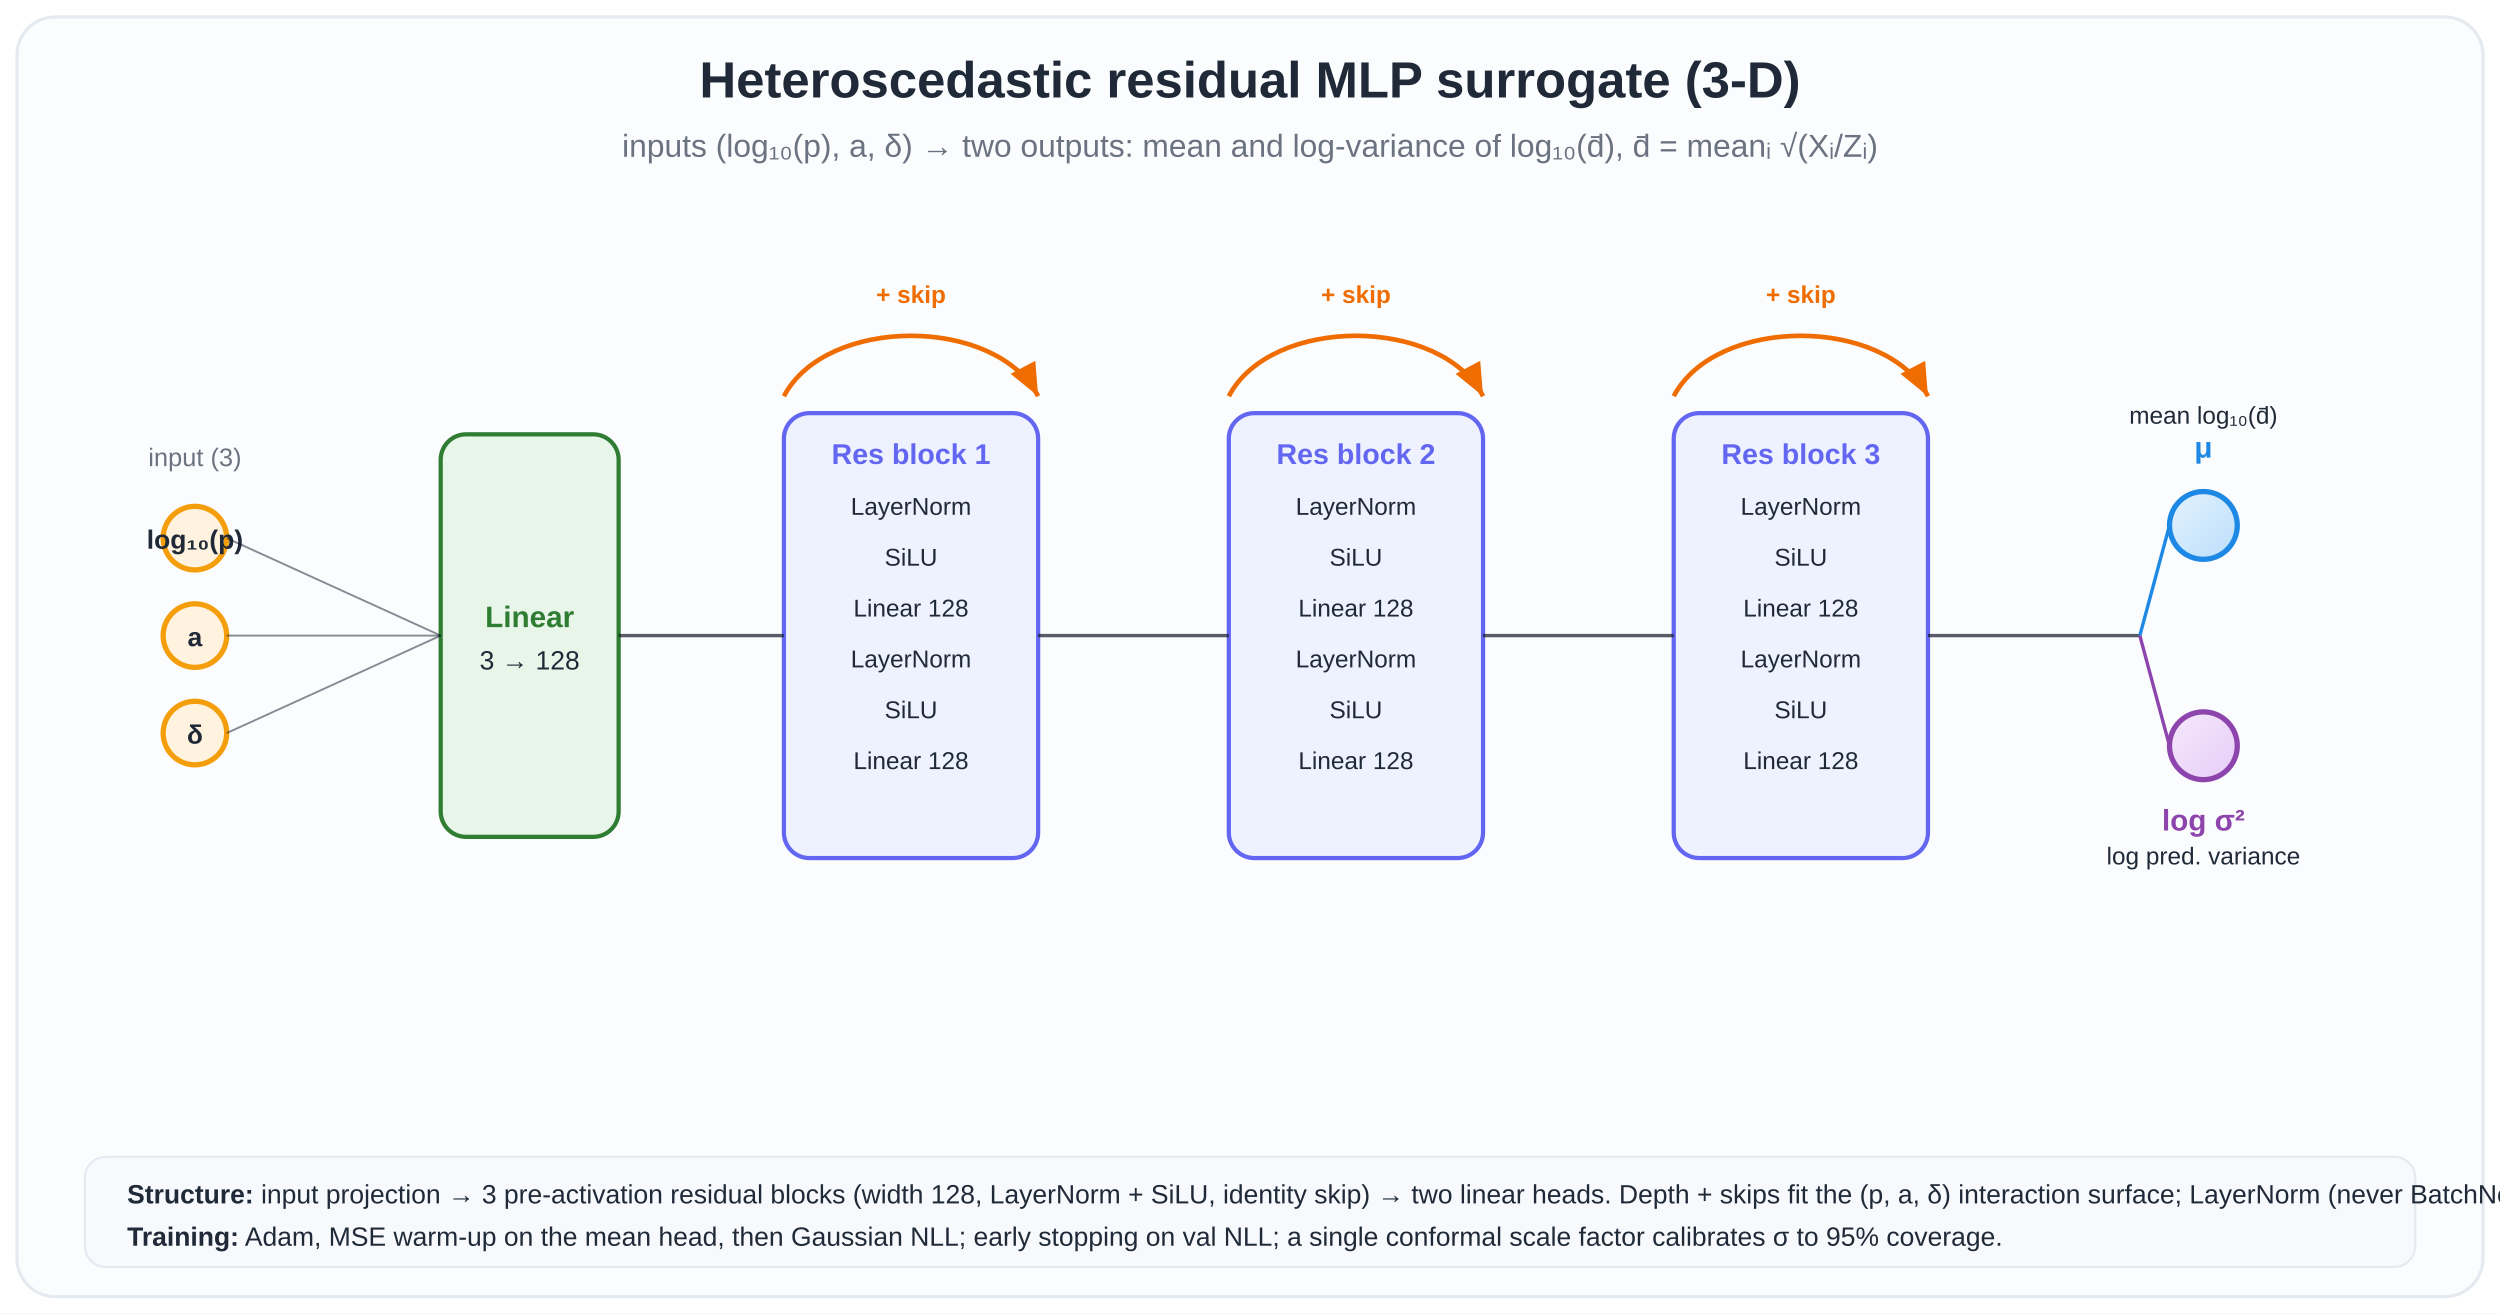
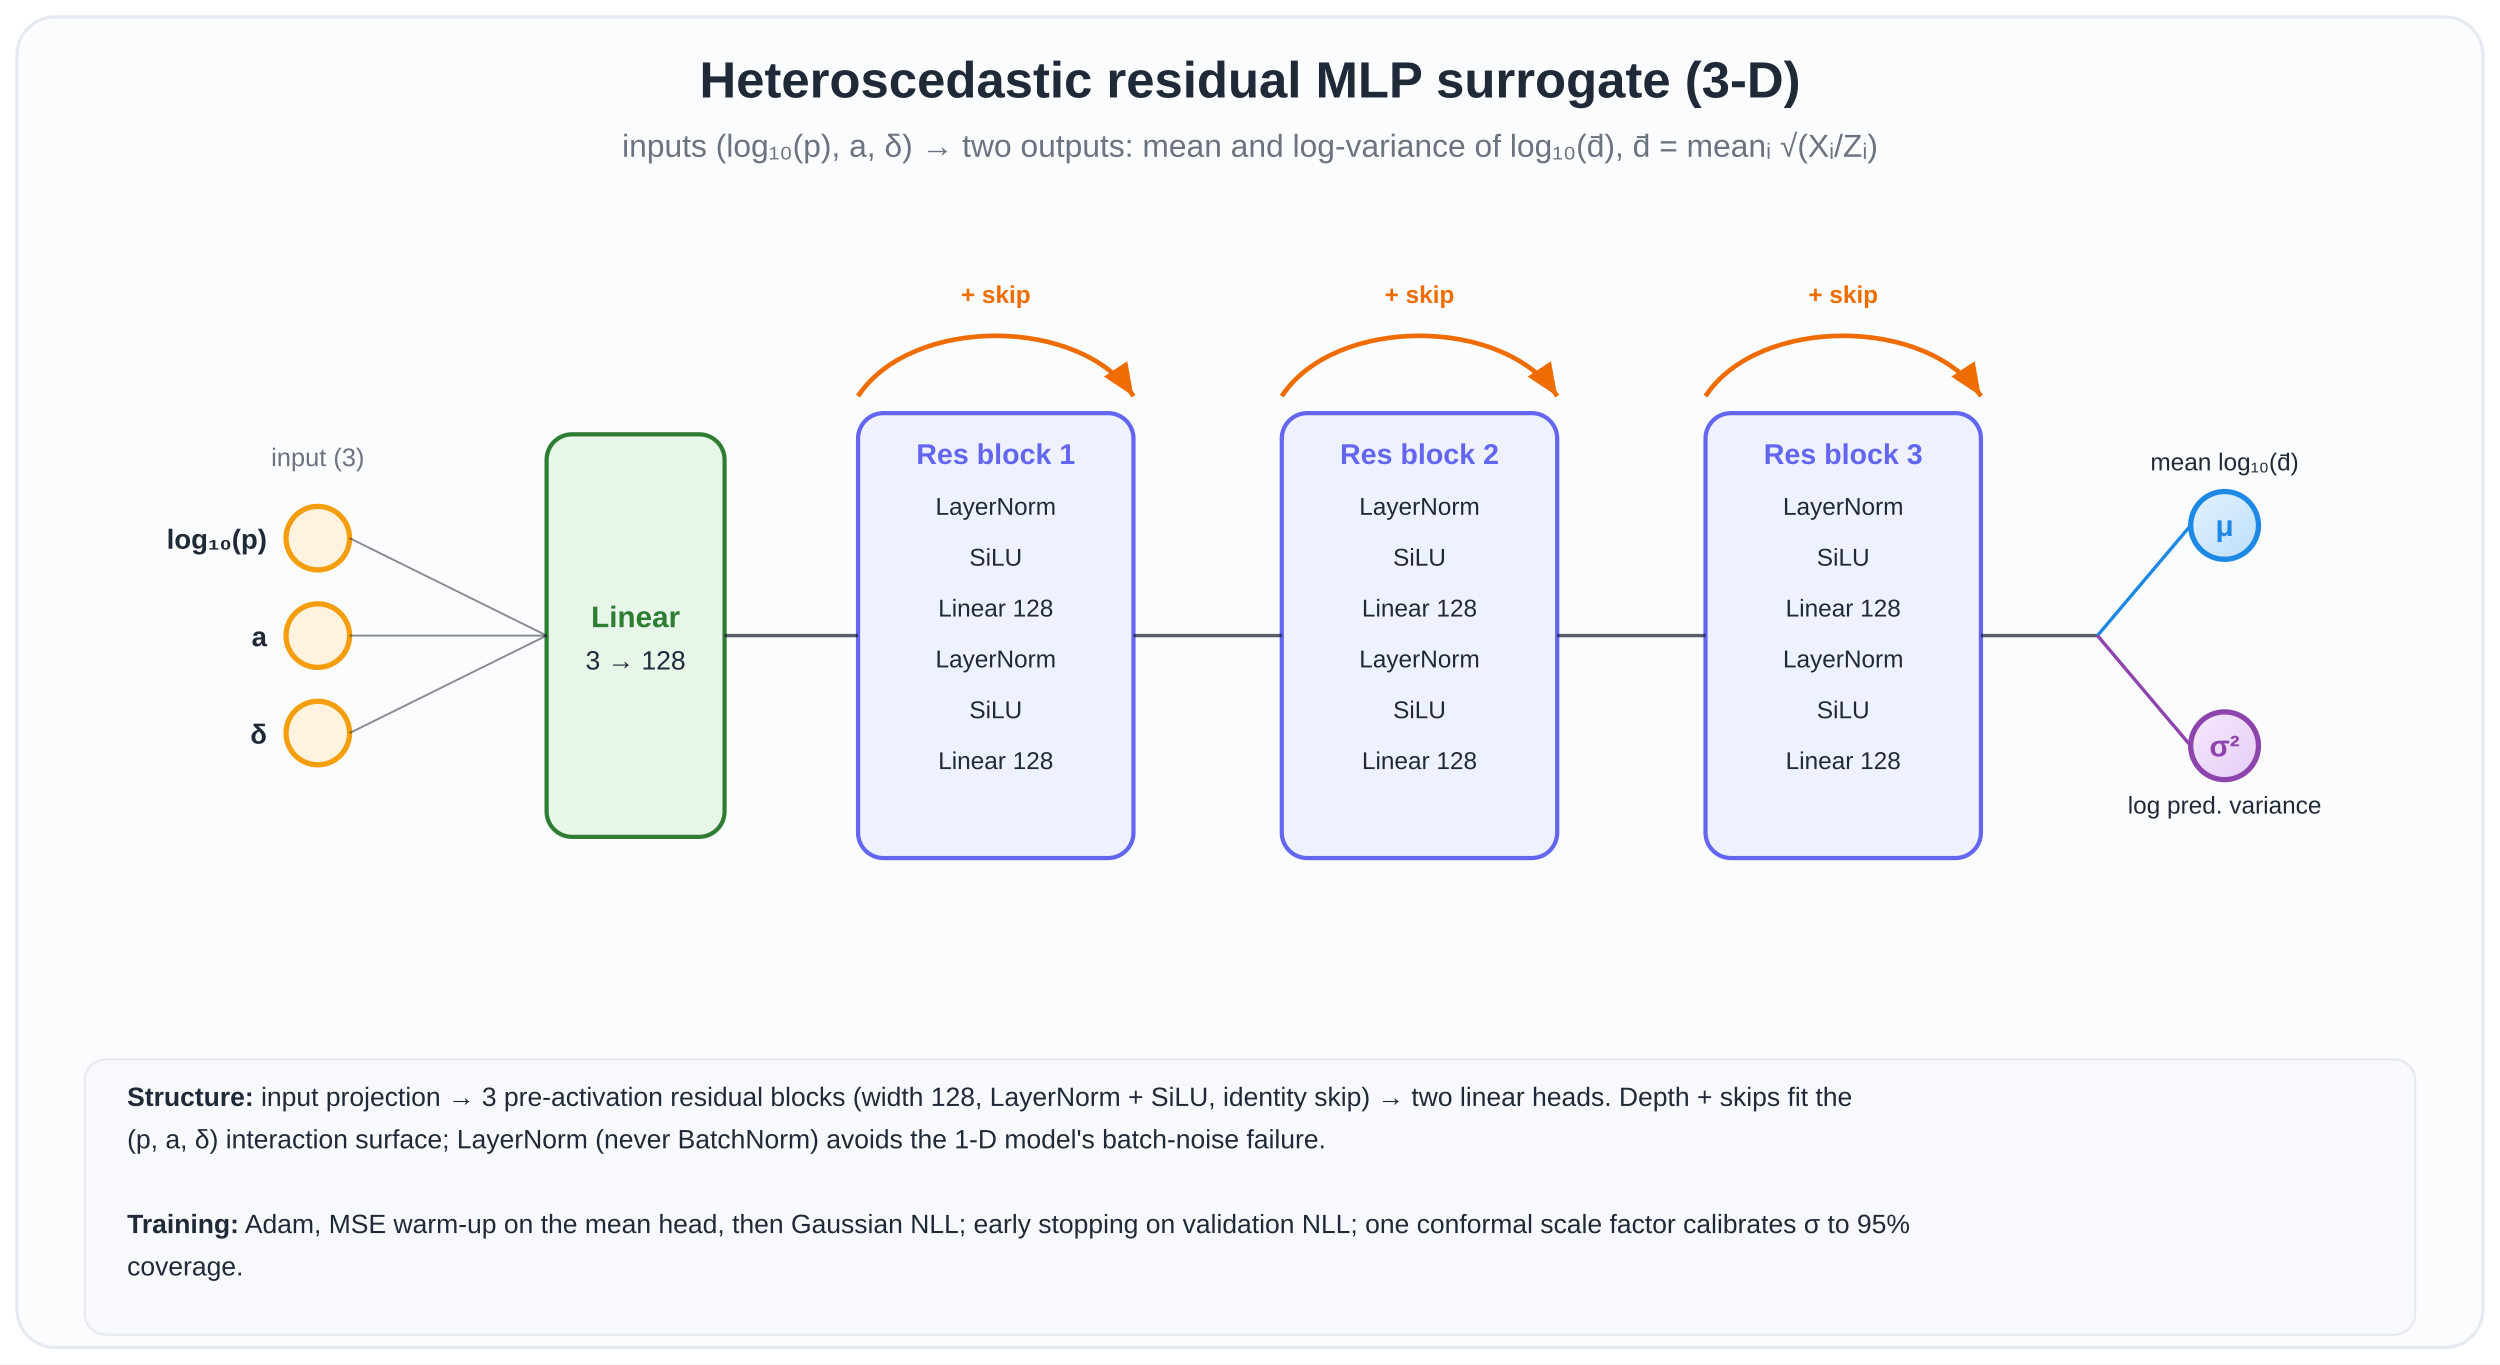
- <svg xmlns="http://www.w3.org/2000/svg" viewBox="0 0 1180 620" font-family="Helvetica Neue, Arial, sans-serif">
-   <rect x="0" y="0" width="1180" height="620" fill="#ffffff" />
-   <rect x="8" y="8" width="1164" height="604" rx="18" fill="#fbfcfe" stroke="#e5e9f0" stroke-width="1.5" />
+ <svg xmlns="http://www.w3.org/2000/svg" viewBox="0 0 1180 644" font-family="Helvetica Neue, Arial, sans-serif">
+   <rect x="0" y="0" width="1180" height="644" fill="#ffffff" />
+   <rect x="8" y="8" width="1164" height="628" rx="18" fill="#fbfcfe" stroke="#e5e9f0" stroke-width="1.5" />
  <defs>
    <linearGradient id="meanG" x1="0" y1="0" x2="1" y2="1">
      <stop offset="0" stop-color="#e3f2fd" />
      <stop offset="1" stop-color="#bbdefb" />
    </linearGradient>
    <linearGradient id="varG" x1="0" y1="0" x2="1" y2="1">
      <stop offset="0" stop-color="#f5e9fc" />
      <stop offset="1" stop-color="#e6ccf7" />
    </linearGradient>
    <marker id="arrow" markerWidth="9" markerHeight="9" refX="7" refY="3" orient="auto">
      <path d="M0,0 L7,3 L0,6 Z" fill="#ef6c00" />
    </marker>
  </defs>
  <text x="590.0" y="46" text-anchor="middle" font-size="24" font-weight="700" fill="#1f2937">Heteroscedastic residual MLP surrogate (3-D)</text>
  <text x="590.0" y="74" text-anchor="middle" font-size="15" fill="#6b7280">inputs  (log₁₀(p), a, δ)   →   two outputs:  mean and log-variance of  log₁₀(d̄),   d̄ = meanᵢ √(Xᵢ/Zᵢ)</text>
-   <circle cx="92" cy="254" r="15" fill="#fff3e0" stroke="#f59e0b" stroke-width="2.5" />
-   <text x="92" y="259" text-anchor="middle" font-size="12.5" font-weight="600" fill="#1f2937">log₁₀(p)</text>
-   <circle cx="92" cy="300" r="15" fill="#fff3e0" stroke="#f59e0b" stroke-width="2.5" />
-   <text x="92" y="305" text-anchor="middle" font-size="12.5" font-weight="600" fill="#1f2937">a</text>
-   <circle cx="92" cy="346" r="15" fill="#fff3e0" stroke="#f59e0b" stroke-width="2.5" />
-   <text x="92" y="351" text-anchor="middle" font-size="12.5" font-weight="600" fill="#1f2937">δ</text>
-   <text x="92" y="220" text-anchor="middle" font-size="12" fill="#6b7280">input (3)</text>
-   <rect x="208" y="205" width="84" height="190" rx="12" fill="#e8f5e9" stroke="#2e7d32" stroke-width="2" />
-   <text x="250" y="296" text-anchor="middle" font-size="14" font-weight="700" fill="#2e7d32">Linear</text>
-   <text x="250" y="316" text-anchor="middle" font-size="12.5" fill="#1f2937">3 → 128</text>
-   <line x1="107" y1="254" x2="208" y2="300" stroke="#111827" stroke-width="0.9" opacity="0.5" />
-   <line x1="107" y1="300" x2="208" y2="300" stroke="#111827" stroke-width="0.9" opacity="0.5" />
-   <line x1="107" y1="346" x2="208" y2="300" stroke="#111827" stroke-width="0.9" opacity="0.5" />
-   <rect x="370.0" y="195.0" width="120" height="210" rx="12" fill="#eef2ff" stroke="#6366f1" stroke-width="2" />
-   <text x="430" y="219.0" text-anchor="middle" font-size="13.5" font-weight="700" fill="#6366f1">Res block 1</text>
-   <text x="430" y="243.0" text-anchor="middle" font-size="11.5" fill="#1f2937">LayerNorm</text>
-   <text x="430" y="267.0" text-anchor="middle" font-size="11.5" fill="#1f2937">SiLU</text>
-   <text x="430" y="291.0" text-anchor="middle" font-size="11.5" fill="#1f2937">Linear 128</text>
-   <text x="430" y="315.0" text-anchor="middle" font-size="11.5" fill="#1f2937">LayerNorm</text>
-   <text x="430" y="339.0" text-anchor="middle" font-size="11.5" fill="#1f2937">SiLU</text>
-   <text x="430" y="363.0" text-anchor="middle" font-size="11.5" fill="#1f2937">Linear 128</text>
-   <path d="M 370.0 187.0 C 390 149.0, 470 149.0, 490.0 187.0" fill="none" stroke="#ef6c00" stroke-width="2.2" marker-end="url(#arrow)" />
-   <text x="430" y="143.0" text-anchor="middle" font-size="11.5" font-weight="700" fill="#ef6c00">+ skip</text>
-   <rect x="580.0" y="195.0" width="120" height="210" rx="12" fill="#eef2ff" stroke="#6366f1" stroke-width="2" />
-   <text x="640" y="219.0" text-anchor="middle" font-size="13.5" font-weight="700" fill="#6366f1">Res block 2</text>
-   <text x="640" y="243.0" text-anchor="middle" font-size="11.5" fill="#1f2937">LayerNorm</text>
-   <text x="640" y="267.0" text-anchor="middle" font-size="11.5" fill="#1f2937">SiLU</text>
-   <text x="640" y="291.0" text-anchor="middle" font-size="11.5" fill="#1f2937">Linear 128</text>
-   <text x="640" y="315.0" text-anchor="middle" font-size="11.5" fill="#1f2937">LayerNorm</text>
-   <text x="640" y="339.0" text-anchor="middle" font-size="11.5" fill="#1f2937">SiLU</text>
-   <text x="640" y="363.0" text-anchor="middle" font-size="11.5" fill="#1f2937">Linear 128</text>
-   <path d="M 580.0 187.0 C 600 149.0, 680 149.0, 700.0 187.0" fill="none" stroke="#ef6c00" stroke-width="2.2" marker-end="url(#arrow)" />
-   <text x="640" y="143.0" text-anchor="middle" font-size="11.5" font-weight="700" fill="#ef6c00">+ skip</text>
-   <rect x="790.0" y="195.0" width="120" height="210" rx="12" fill="#eef2ff" stroke="#6366f1" stroke-width="2" />
-   <text x="850" y="219.0" text-anchor="middle" font-size="13.5" font-weight="700" fill="#6366f1">Res block 3</text>
-   <text x="850" y="243.0" text-anchor="middle" font-size="11.5" fill="#1f2937">LayerNorm</text>
-   <text x="850" y="267.0" text-anchor="middle" font-size="11.5" fill="#1f2937">SiLU</text>
-   <text x="850" y="291.0" text-anchor="middle" font-size="11.5" fill="#1f2937">Linear 128</text>
-   <text x="850" y="315.0" text-anchor="middle" font-size="11.5" fill="#1f2937">LayerNorm</text>
-   <text x="850" y="339.0" text-anchor="middle" font-size="11.5" fill="#1f2937">SiLU</text>
-   <text x="850" y="363.0" text-anchor="middle" font-size="11.5" fill="#1f2937">Linear 128</text>
-   <path d="M 790.0 187.0 C 810 149.0, 890 149.0, 910.0 187.0" fill="none" stroke="#ef6c00" stroke-width="2.2" marker-end="url(#arrow)" />
-   <text x="850" y="143.0" text-anchor="middle" font-size="11.5" font-weight="700" fill="#ef6c00">+ skip</text>
-   <line x1="292" y1="300" x2="370.0" y2="300" stroke="#111827" stroke-width="1.6" opacity="0.7" />
-   <line x1="490.0" y1="300" x2="580.0" y2="300" stroke="#111827" stroke-width="1.6" opacity="0.7" />
-   <line x1="700.0" y1="300" x2="790.0" y2="300" stroke="#111827" stroke-width="1.6" opacity="0.7" />
-   <line x1="910.0" y1="300" x2="1010" y2="300" stroke="#111827" stroke-width="1.6" opacity="0.7" />
-   <circle cx="1040" cy="248" r="16" fill="url(#meanG)" stroke="#1e88e5" stroke-width="2.5" />
-   <circle cx="1040" cy="352" r="16" fill="url(#varG)" stroke="#8e44ad" stroke-width="2.5" />
-   <line x1="1010" y1="300" x2="1024" y2="248" stroke="#1e88e5" stroke-width="1.6" />
-   <line x1="1010" y1="300" x2="1024" y2="352" stroke="#8e44ad" stroke-width="1.6" />
-   <text x="1040" y="216" text-anchor="middle" font-size="14" font-weight="700" fill="#1e88e5">μ</text>
-   <text x="1040" y="200" text-anchor="middle" font-size="11.5" fill="#1f2937">mean log₁₀(d̄)</text>
-   <text x="1040" y="392" text-anchor="middle" font-size="14" font-weight="700" fill="#8e44ad">log σ²</text>
-   <text x="1040" y="408" text-anchor="middle" font-size="11.5" fill="#1f2937">log pred. variance</text>
-   <rect x="40" y="546" width="1100" height="52" rx="10" fill="#f7f9fc" stroke="#e5e9f0" stroke-width="1" />
-   <text x="60" y="568" font-size="12.5" fill="#1f2937">
-     <tspan font-weight="700">Structure:</tspan> input projection → 3 pre-activation residual blocks (width 128, LayerNorm + SiLU, identity skip) → two linear heads. Depth + skips fit the (p, a, δ) interaction surface; LayerNorm (never BatchNorm) avoids the 1-D model’s batch-noise failure.</text>
-   <text x="60" y="588" font-size="12.5" fill="#1f2937">
-     <tspan font-weight="700">Training:</tspan> Adam, MSE warm-up on the mean head, then Gaussian NLL; early stopping on val NLL; a single conformal scale factor calibrates σ to 95% coverage.</text>
+   <circle cx="150" cy="254" r="15" fill="#fff3e0" stroke="#f59e0b" stroke-width="2.5" />
+   <text x="126" y="259" text-anchor="end" font-size="13" font-weight="600" fill="#1f2937">log₁₀(p)</text>
+   <circle cx="150" cy="300" r="15" fill="#fff3e0" stroke="#f59e0b" stroke-width="2.5" />
+   <text x="126" y="305" text-anchor="end" font-size="13" font-weight="600" fill="#1f2937">a</text>
+   <circle cx="150" cy="346" r="15" fill="#fff3e0" stroke="#f59e0b" stroke-width="2.5" />
+   <text x="126" y="351" text-anchor="end" font-size="13" font-weight="600" fill="#1f2937">δ</text>
+   <text x="150" y="220" text-anchor="middle" font-size="12" fill="#6b7280">input (3)</text>
+   <rect x="258" y="205" width="84" height="190" rx="12" fill="#e8f5e9" stroke="#2e7d32" stroke-width="2" />
+   <text x="300" y="296" text-anchor="middle" font-size="14" font-weight="700" fill="#2e7d32">Linear</text>
+   <text x="300" y="316" text-anchor="middle" font-size="12.5" fill="#1f2937">3 → 128</text>
+   <line x1="165" y1="254" x2="258" y2="300" stroke="#111827" stroke-width="0.9" opacity="0.5" />
+   <line x1="165" y1="300" x2="258" y2="300" stroke="#111827" stroke-width="0.9" opacity="0.5" />
+   <line x1="165" y1="346" x2="258" y2="300" stroke="#111827" stroke-width="0.9" opacity="0.5" />
+   <rect x="405.0" y="195.0" width="130" height="210" rx="12" fill="#eef2ff" stroke="#6366f1" stroke-width="2" />
+   <text x="470" y="219.0" text-anchor="middle" font-size="13.5" font-weight="700" fill="#6366f1">Res block 1</text>
+   <text x="470" y="243.0" text-anchor="middle" font-size="11.5" fill="#1f2937">LayerNorm</text>
+   <text x="470" y="267.0" text-anchor="middle" font-size="11.5" fill="#1f2937">SiLU</text>
+   <text x="470" y="291.0" text-anchor="middle" font-size="11.5" fill="#1f2937">Linear 128</text>
+   <text x="470" y="315.0" text-anchor="middle" font-size="11.5" fill="#1f2937">LayerNorm</text>
+   <text x="470" y="339.0" text-anchor="middle" font-size="11.5" fill="#1f2937">SiLU</text>
+   <text x="470" y="363.0" text-anchor="middle" font-size="11.5" fill="#1f2937">Linear 128</text>
+   <path d="M 405.0 187.0 C 430 149.0, 510 149.0, 535.0 187.0" fill="none" stroke="#ef6c00" stroke-width="2.2" marker-end="url(#arrow)" />
+   <text x="470" y="143.0" text-anchor="middle" font-size="11.5" font-weight="700" fill="#ef6c00">+ skip</text>
+   <rect x="605.0" y="195.0" width="130" height="210" rx="12" fill="#eef2ff" stroke="#6366f1" stroke-width="2" />
+   <text x="670" y="219.0" text-anchor="middle" font-size="13.5" font-weight="700" fill="#6366f1">Res block 2</text>
+   <text x="670" y="243.0" text-anchor="middle" font-size="11.5" fill="#1f2937">LayerNorm</text>
+   <text x="670" y="267.0" text-anchor="middle" font-size="11.5" fill="#1f2937">SiLU</text>
+   <text x="670" y="291.0" text-anchor="middle" font-size="11.5" fill="#1f2937">Linear 128</text>
+   <text x="670" y="315.0" text-anchor="middle" font-size="11.5" fill="#1f2937">LayerNorm</text>
+   <text x="670" y="339.0" text-anchor="middle" font-size="11.5" fill="#1f2937">SiLU</text>
+   <text x="670" y="363.0" text-anchor="middle" font-size="11.5" fill="#1f2937">Linear 128</text>
+   <path d="M 605.0 187.0 C 630 149.0, 710 149.0, 735.0 187.0" fill="none" stroke="#ef6c00" stroke-width="2.2" marker-end="url(#arrow)" />
+   <text x="670" y="143.0" text-anchor="middle" font-size="11.5" font-weight="700" fill="#ef6c00">+ skip</text>
+   <rect x="805.0" y="195.0" width="130" height="210" rx="12" fill="#eef2ff" stroke="#6366f1" stroke-width="2" />
+   <text x="870" y="219.0" text-anchor="middle" font-size="13.5" font-weight="700" fill="#6366f1">Res block 3</text>
+   <text x="870" y="243.0" text-anchor="middle" font-size="11.5" fill="#1f2937">LayerNorm</text>
+   <text x="870" y="267.0" text-anchor="middle" font-size="11.5" fill="#1f2937">SiLU</text>
+   <text x="870" y="291.0" text-anchor="middle" font-size="11.5" fill="#1f2937">Linear 128</text>
+   <text x="870" y="315.0" text-anchor="middle" font-size="11.5" fill="#1f2937">LayerNorm</text>
+   <text x="870" y="339.0" text-anchor="middle" font-size="11.5" fill="#1f2937">SiLU</text>
+   <text x="870" y="363.0" text-anchor="middle" font-size="11.5" fill="#1f2937">Linear 128</text>
+   <path d="M 805.0 187.0 C 830 149.0, 910 149.0, 935.0 187.0" fill="none" stroke="#ef6c00" stroke-width="2.2" marker-end="url(#arrow)" />
+   <text x="870" y="143.0" text-anchor="middle" font-size="11.5" font-weight="700" fill="#ef6c00">+ skip</text>
+   <line x1="342" y1="300" x2="405.0" y2="300" stroke="#111827" stroke-width="1.6" opacity="0.7" />
+   <line x1="535.0" y1="300" x2="605.0" y2="300" stroke="#111827" stroke-width="1.6" opacity="0.7" />
+   <line x1="735.0" y1="300" x2="805.0" y2="300" stroke="#111827" stroke-width="1.6" opacity="0.7" />
+   <line x1="935.0" y1="300" x2="990" y2="300" stroke="#111827" stroke-width="1.6" opacity="0.7" />
+   <circle cx="1050" cy="248" r="16" fill="url(#meanG)" stroke="#1e88e5" stroke-width="2.5" />
+   <circle cx="1050" cy="352" r="16" fill="url(#varG)" stroke="#8e44ad" stroke-width="2.5" />
+   <line x1="990" y1="300" x2="1034" y2="248" stroke="#1e88e5" stroke-width="1.6" />
+   <line x1="990" y1="300" x2="1034" y2="352" stroke="#8e44ad" stroke-width="1.6" />
+   <text x="1050" y="253" text-anchor="middle" font-size="14" font-weight="700" fill="#1e88e5">μ</text>
+   <text x="1050" y="222" text-anchor="middle" font-size="11.5" fill="#1f2937">mean log₁₀(d̄)</text>
+   <text x="1050" y="357" text-anchor="middle" font-size="14" font-weight="700" fill="#8e44ad">σ²</text>
+   <text x="1050" y="384" text-anchor="middle" font-size="11.5" fill="#1f2937">log pred. variance</text>
+   <rect x="40" y="500" width="1100" height="130" rx="10" fill="#f7f9fc" stroke="#e5e9f0" stroke-width="1" />
+   <text x="60" y="522" font-size="12.5" fill="#1f2937">
+     <tspan font-weight="700">Structure:</tspan> input projection → 3 pre-activation residual blocks (width 128, LayerNorm + SiLU, identity skip) → two linear heads. Depth + skips fit the</text>
+   <text x="60" y="542" font-size="12.5" fill="#1f2937">(p, a, δ) interaction surface; LayerNorm (never BatchNorm) avoids the 1-D model's batch-noise failure.</text>
+   <text x="60" y="582" font-size="12.5" fill="#1f2937">
+     <tspan font-weight="700">Training:</tspan> Adam, MSE warm-up on the mean head, then Gaussian NLL; early stopping on validation NLL; one conformal scale factor calibrates σ to 95%</text>
+   <text x="60" y="602" font-size="12.5" fill="#1f2937">coverage.</text>
</svg>
